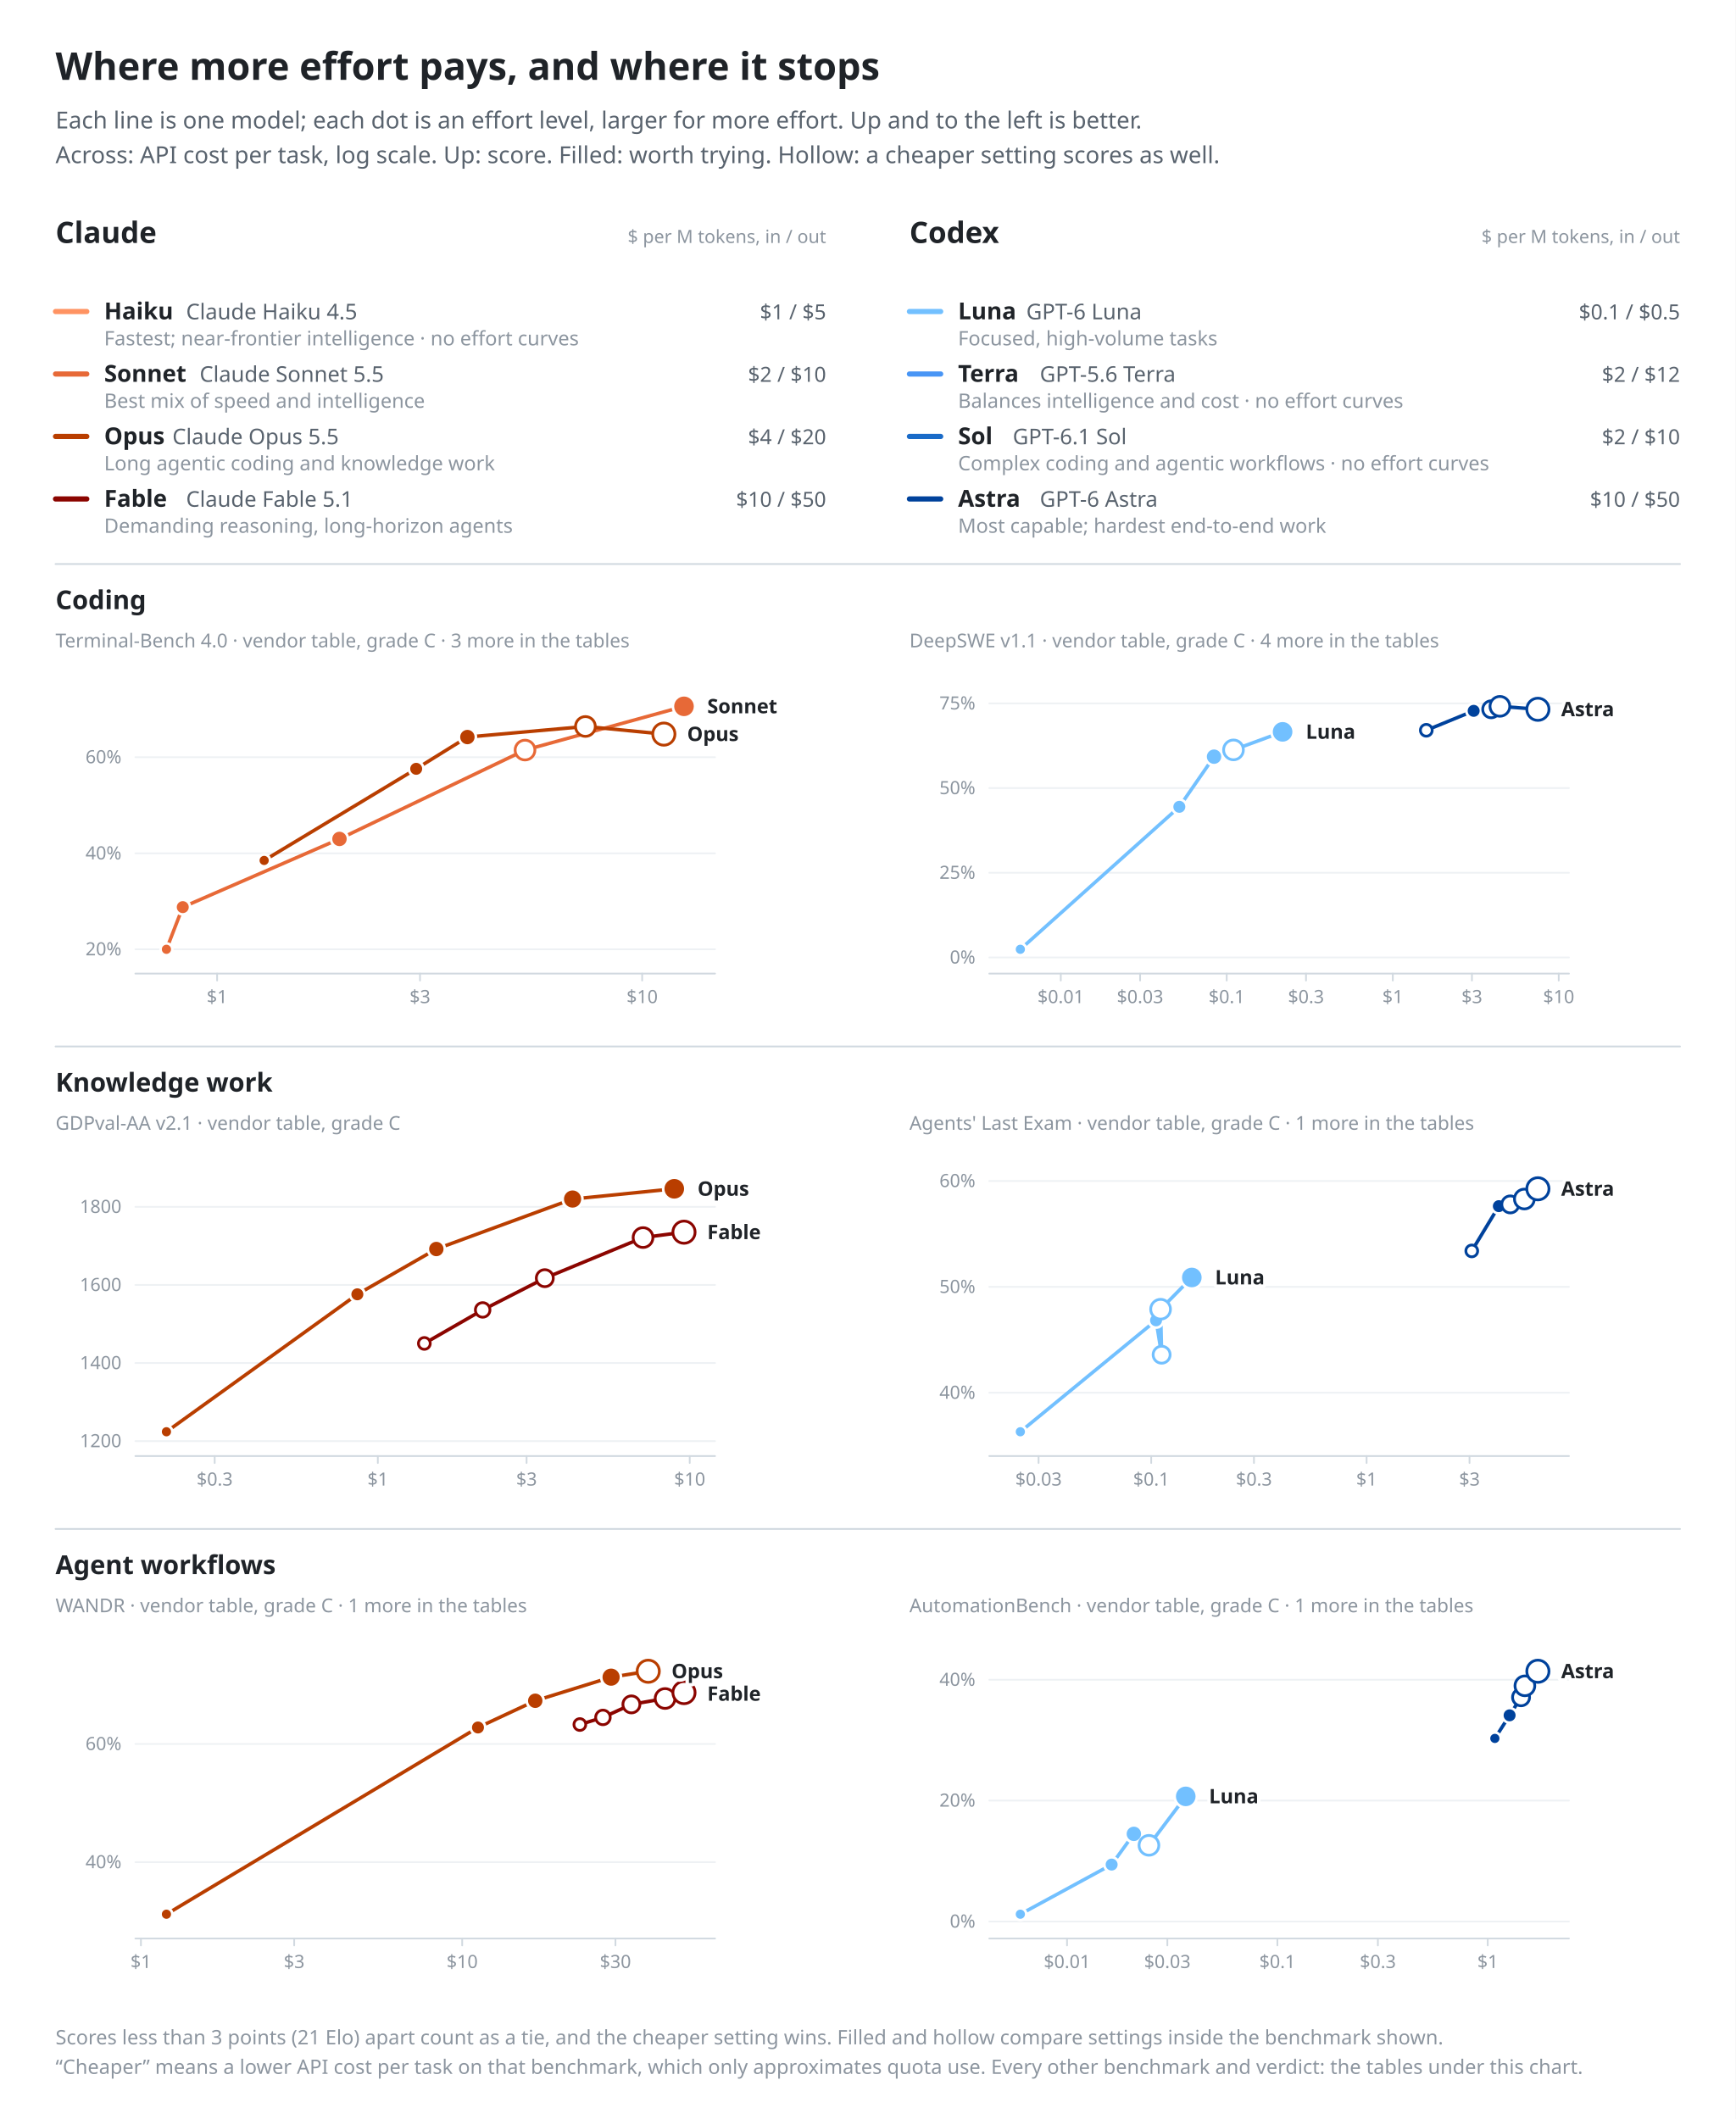
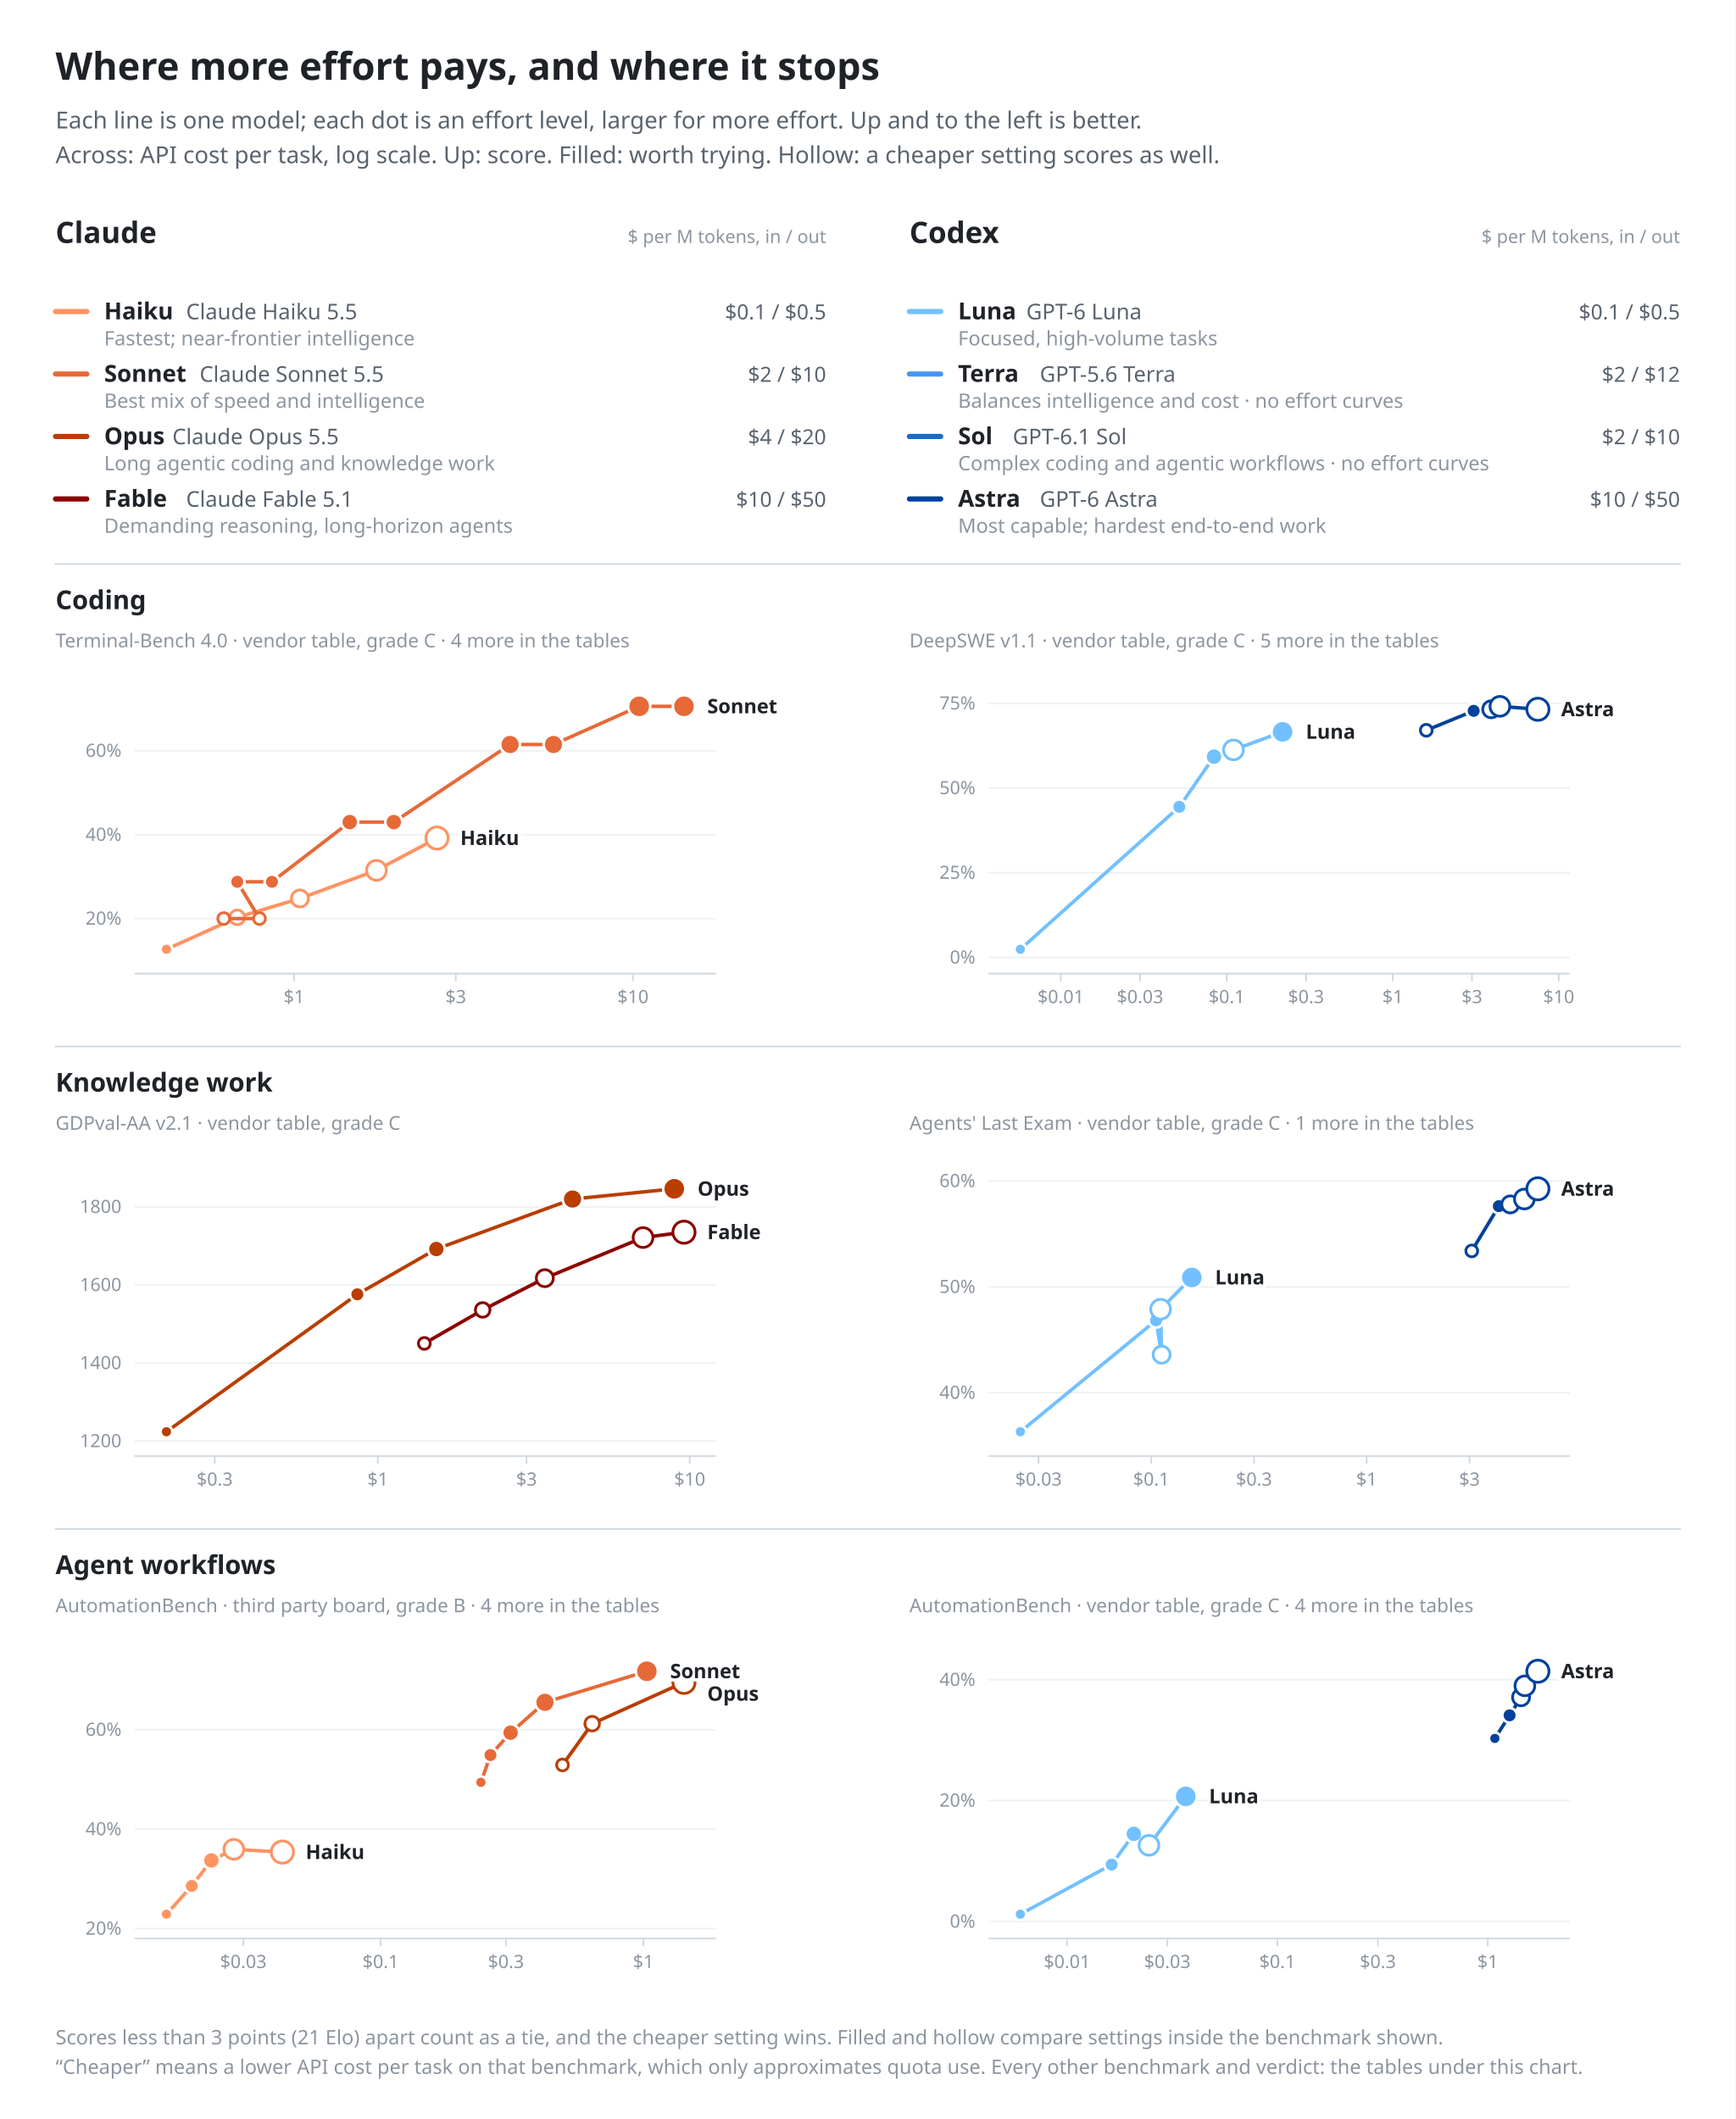
<svg xmlns="http://www.w3.org/2000/svg" width="1000" height="1221" viewBox="0 0 1000 1221" font-family="-apple-system, BlinkMacSystemFont, 'Segoe UI', 'Noto Sans', Helvetica, Arial, sans-serif" role="img">
  <rect width="100%" height="100%" fill="#ffffff" />
  <text x="32.0" y="46.0" font-size="22" font-weight="600" fill="#1f2328" text-anchor="start">Where more effort pays, and where it stops</text>
  <text x="32.0" y="74.0" font-size="13.5" font-weight="400" fill="#59636e" text-anchor="start">Each line is one model; each dot is an effort level, larger for more effort. Up and to the left is better.</text>
  <text x="32.0" y="94.0" font-size="13.5" font-weight="400" fill="#59636e" text-anchor="start">Across: API cost per task, log scale. Up: score. Filled: worth trying. Hollow: a cheaper setting scores as well.</text>
  <text x="32.0" y="140.0" font-size="17" font-weight="600" fill="#1f2328" text-anchor="start">Claude</text>
  <text x="476.0" y="140.0" font-size="10.5" font-weight="400" fill="#8c959f" text-anchor="end">$ per M tokens, in / out</text>
  <line x1="32.0" y1="179.5" x2="50.0" y2="179.5" stroke="#ff9362" stroke-width="3" stroke-linecap="round" />
  <text x="60.0" y="184.0" font-size="13.5" font-weight="600" fill="#1f2328" text-anchor="start">Haiku</text>
-   <text x="107.2" y="184.0" font-size="12.5" font-weight="400" fill="#59636e" text-anchor="start">Claude Haiku 4.5</text>
-   <text x="476.0" y="184.0" font-size="12" font-weight="400" fill="#59636e" text-anchor="end">$1 / $5</text>
-   <text x="60.0" y="199.0" font-size="11.5" font-weight="400" fill="#8c959f" text-anchor="start">Fastest; near-frontier intelligence · no effort curves</text>
+   <text x="107.2" y="184.0" font-size="12.5" font-weight="400" fill="#59636e" text-anchor="start">Claude Haiku 5.5</text>
+   <text x="476.0" y="184.0" font-size="12" font-weight="400" fill="#59636e" text-anchor="end">$0.1 / $0.5</text>
+   <text x="60.0" y="199.0" font-size="11.5" font-weight="400" fill="#8c959f" text-anchor="start">Fastest; near-frontier intelligence</text>
  <line x1="32.0" y1="215.5" x2="50.0" y2="215.5" stroke="#e76937" stroke-width="3" stroke-linecap="round" />
  <text x="60.0" y="220.0" font-size="13.5" font-weight="600" fill="#1f2328" text-anchor="start">Sonnet</text>
  <text x="115.0" y="220.0" font-size="12.5" font-weight="400" fill="#59636e" text-anchor="start">Claude Sonnet 5.5</text>
  <text x="476.0" y="220.0" font-size="12" font-weight="400" fill="#59636e" text-anchor="end">$2 / $10</text>
  <text x="60.0" y="235.0" font-size="11.5" font-weight="400" fill="#8c959f" text-anchor="start">Best mix of speed and intelligence</text>
  <line x1="32.0" y1="251.5" x2="50.0" y2="251.5" stroke="#b93e00" stroke-width="3" stroke-linecap="round" />
  <text x="60.0" y="256.0" font-size="13.5" font-weight="600" fill="#1f2328" text-anchor="start">Opus</text>
  <text x="99.3" y="256.0" font-size="12.5" font-weight="400" fill="#59636e" text-anchor="start">Claude Opus 5.5</text>
  <text x="476.0" y="256.0" font-size="12" font-weight="400" fill="#59636e" text-anchor="end">$4 / $20</text>
  <text x="60.0" y="271.0" font-size="11.5" font-weight="400" fill="#8c959f" text-anchor="start">Long agentic coding and knowledge work</text>
  <line x1="32.0" y1="287.5" x2="50.0" y2="287.5" stroke="#8b0500" stroke-width="3" stroke-linecap="round" />
  <text x="60.0" y="292.0" font-size="13.5" font-weight="600" fill="#1f2328" text-anchor="start">Fable</text>
  <text x="107.2" y="292.0" font-size="12.5" font-weight="400" fill="#59636e" text-anchor="start">Claude Fable 5.1</text>
  <text x="476.0" y="292.0" font-size="12" font-weight="400" fill="#59636e" text-anchor="end">$10 / $50</text>
  <text x="60.0" y="307.0" font-size="11.5" font-weight="400" fill="#8c959f" text-anchor="start">Demanding reasoning, long-horizon agents</text>
  <text x="524.0" y="140.0" font-size="17" font-weight="600" fill="#1f2328" text-anchor="start">Codex</text>
  <text x="968.0" y="140.0" font-size="10.5" font-weight="400" fill="#8c959f" text-anchor="end">$ per M tokens, in / out</text>
  <line x1="524.0" y1="179.5" x2="542.0" y2="179.5" stroke="#72c0ff" stroke-width="3" stroke-linecap="round" />
  <text x="552.0" y="184.0" font-size="13.5" font-weight="600" fill="#1f2328" text-anchor="start">Luna</text>
  <text x="591.3" y="184.0" font-size="12.5" font-weight="400" fill="#59636e" text-anchor="start">GPT-6 Luna</text>
  <text x="968.0" y="184.0" font-size="12" font-weight="400" fill="#59636e" text-anchor="end">$0.1 / $0.5</text>
  <text x="552.0" y="199.0" font-size="11.5" font-weight="400" fill="#8c959f" text-anchor="start">Focused, high-volume tasks</text>
  <line x1="524.0" y1="215.5" x2="542.0" y2="215.5" stroke="#4895f5" stroke-width="3" stroke-linecap="round" />
  <text x="552.0" y="220.0" font-size="13.5" font-weight="600" fill="#1f2328" text-anchor="start">Terra</text>
  <text x="599.1" y="220.0" font-size="12.5" font-weight="400" fill="#59636e" text-anchor="start">GPT-5.6 Terra</text>
  <text x="968.0" y="220.0" font-size="12" font-weight="400" fill="#59636e" text-anchor="end">$2 / $12</text>
  <text x="552.0" y="235.0" font-size="11.5" font-weight="400" fill="#8c959f" text-anchor="start">Balances intelligence and cost · no effort curves</text>
  <line x1="524.0" y1="251.5" x2="542.0" y2="251.5" stroke="#1a6bc8" stroke-width="3" stroke-linecap="round" />
  <text x="552.0" y="256.0" font-size="13.5" font-weight="600" fill="#1f2328" text-anchor="start">Sol</text>
  <text x="583.5" y="256.0" font-size="12.5" font-weight="400" fill="#59636e" text-anchor="start">GPT-6.1 Sol</text>
  <text x="968.0" y="256.0" font-size="12" font-weight="400" fill="#59636e" text-anchor="end">$2 / $10</text>
  <text x="552.0" y="271.0" font-size="11.5" font-weight="400" fill="#8c959f" text-anchor="start">Complex coding and agentic workflows · no effort curves</text>
  <line x1="524.0" y1="287.5" x2="542.0" y2="287.5" stroke="#00429c" stroke-width="3" stroke-linecap="round" />
  <text x="552.0" y="292.0" font-size="13.5" font-weight="600" fill="#1f2328" text-anchor="start">Astra</text>
  <text x="599.1" y="292.0" font-size="12.5" font-weight="400" fill="#59636e" text-anchor="start">GPT-6 Astra</text>
  <text x="968.0" y="292.0" font-size="12" font-weight="400" fill="#59636e" text-anchor="end">$10 / $50</text>
  <text x="552.0" y="307.0" font-size="11.5" font-weight="400" fill="#8c959f" text-anchor="start">Most capable; hardest end-to-end work</text>
  <line x1="32.0" y1="325.0" x2="968.0" y2="325.0" stroke="#d1d9e0" stroke-width="1" stroke-linecap="round" />
  <text x="32.0" y="351.0" font-size="15" font-weight="600" fill="#1f2328" text-anchor="start">Coding</text>
-   <text x="32.0" y="373.0" font-size="11" font-weight="400" fill="#8c959f" text-anchor="start">Terminal-Bench 4.0 · vendor table, grade C · 3 more in the tables</text>
-   <line x1="78.0" y1="547.0" x2="412.0" y2="547.0" stroke="#eef1f4" stroke-width="1" stroke-linecap="round" />
-   <text x="70.0" y="550.5" font-size="10.5" font-weight="400" fill="#8c959f" text-anchor="end">20%</text>
-   <line x1="78.0" y1="491.7" x2="412.0" y2="491.7" stroke="#eef1f4" stroke-width="1" stroke-linecap="round" />
-   <text x="70.0" y="495.2" font-size="10.5" font-weight="400" fill="#8c959f" text-anchor="end">40%</text>
-   <line x1="78.0" y1="436.3" x2="412.0" y2="436.3" stroke="#eef1f4" stroke-width="1" stroke-linecap="round" />
-   <text x="70.0" y="439.8" font-size="10.5" font-weight="400" fill="#8c959f" text-anchor="end">60%</text>
+   <text x="32.0" y="373.0" font-size="11" font-weight="400" fill="#8c959f" text-anchor="start">Terminal-Bench 4.0 · vendor table, grade C · 4 more in the tables</text>
+   <line x1="78.0" y1="529.3" x2="412.0" y2="529.3" stroke="#eef1f4" stroke-width="1" stroke-linecap="round" />
+   <text x="70.0" y="532.8" font-size="10.5" font-weight="400" fill="#8c959f" text-anchor="end">20%</text>
+   <line x1="78.0" y1="481.0" x2="412.0" y2="481.0" stroke="#eef1f4" stroke-width="1" stroke-linecap="round" />
+   <text x="70.0" y="484.5" font-size="10.5" font-weight="400" fill="#8c959f" text-anchor="end">40%</text>
+   <line x1="78.0" y1="432.6" x2="412.0" y2="432.6" stroke="#eef1f4" stroke-width="1" stroke-linecap="round" />
+   <text x="70.0" y="436.1" font-size="10.5" font-weight="400" fill="#8c959f" text-anchor="end">60%</text>
  <line x1="78.0" y1="561.0" x2="412.0" y2="561.0" stroke="#d1d9e0" stroke-width="1" stroke-linecap="round" />
-   <line x1="125.1" y1="561.0" x2="125.1" y2="565.0" stroke="#d1d9e0" stroke-width="1" stroke-linecap="round" />
-   <text x="125.1" y="578.0" font-size="10.5" font-weight="400" fill="#8c959f" text-anchor="middle">$1</text>
-   <line x1="242.0" y1="561.0" x2="242.0" y2="565.0" stroke="#d1d9e0" stroke-width="1" stroke-linecap="round" />
-   <text x="242.0" y="578.0" font-size="10.5" font-weight="400" fill="#8c959f" text-anchor="middle">$3</text>
-   <line x1="370.0" y1="561.0" x2="370.0" y2="565.0" stroke="#d1d9e0" stroke-width="1" stroke-linecap="round" />
-   <text x="370.0" y="578.0" font-size="10.5" font-weight="400" fill="#8c959f" text-anchor="middle">$10</text>
-   <path d="M95.9,547.0 L105.3,522.7 L195.6,483.4 L302.5,432.2 L394.1,407.0" fill="none" stroke="#e76937" stroke-width="2" stroke-linejoin="round" stroke-linecap="round" />
-   <circle cx="95.9" cy="547.0" r="3.4" fill="#e76937" stroke="#ffffff" stroke-width="1.5" />
-   <circle cx="105.3" cy="522.7" r="4.2" fill="#e76937" stroke="#ffffff" stroke-width="1.5" />
-   <circle cx="195.6" cy="483.4" r="4.9" fill="#e76937" stroke="#ffffff" stroke-width="1.5" />
-   <circle cx="302.5" cy="432.2" r="5.7" fill="#ffffff" stroke="#e76937" stroke-width="1.6" />
+   <line x1="169.4" y1="561.0" x2="169.4" y2="565.0" stroke="#d1d9e0" stroke-width="1" stroke-linecap="round" />
+   <text x="169.4" y="578.0" font-size="10.5" font-weight="400" fill="#8c959f" text-anchor="middle">$1</text>
+   <line x1="262.6" y1="561.0" x2="262.6" y2="565.0" stroke="#d1d9e0" stroke-width="1" stroke-linecap="round" />
+   <text x="262.6" y="578.0" font-size="10.5" font-weight="400" fill="#8c959f" text-anchor="middle">$3</text>
+   <line x1="364.7" y1="561.0" x2="364.7" y2="565.0" stroke="#d1d9e0" stroke-width="1" stroke-linecap="round" />
+   <text x="364.7" y="578.0" font-size="10.5" font-weight="400" fill="#8c959f" text-anchor="middle">$10</text>
+   <path d="M95.9,547.0 L136.7,528.6 L172.8,517.7 L216.9,501.5 L251.8,482.9" fill="none" stroke="#ff9362" stroke-width="2" stroke-linejoin="round" stroke-linecap="round" />
+   <circle cx="95.9" cy="547.0" r="3.4" fill="#ff9362" stroke="#ffffff" stroke-width="1.5" />
+   <circle cx="136.7" cy="528.6" r="4.2" fill="#ffffff" stroke="#ff9362" stroke-width="1.6" />
+   <circle cx="172.8" cy="517.7" r="4.9" fill="#ffffff" stroke="#ff9362" stroke-width="1.6" />
+   <circle cx="216.9" cy="501.5" r="5.7" fill="#ffffff" stroke="#ff9362" stroke-width="1.6" />
+   <circle cx="251.8" cy="482.9" r="6.4" fill="#ffffff" stroke="#ff9362" stroke-width="1.6" />
+   <path d="M128.9,529.3 L149.5,529.3 L136.7,508.1 L156.7,508.1 L201.5,473.7 L226.9,473.7 L293.9,429.0 L318.9,429.0 L368.3,407.0 L394.1,407.0" fill="none" stroke="#e76937" stroke-width="2" stroke-linejoin="round" stroke-linecap="round" />
+   <circle cx="128.9" cy="529.3" r="3.4" fill="#ffffff" stroke="#e76937" stroke-width="1.6" />
+   <circle cx="149.5" cy="529.3" r="3.4" fill="#ffffff" stroke="#e76937" stroke-width="1.6" />
+   <circle cx="136.7" cy="508.1" r="4.2" fill="#e76937" stroke="#ffffff" stroke-width="1.5" />
+   <circle cx="156.7" cy="508.1" r="4.2" fill="#e76937" stroke="#ffffff" stroke-width="1.5" />
+   <circle cx="201.5" cy="473.7" r="4.9" fill="#e76937" stroke="#ffffff" stroke-width="1.5" />
+   <circle cx="226.9" cy="473.7" r="4.9" fill="#e76937" stroke="#ffffff" stroke-width="1.5" />
+   <circle cx="293.9" cy="429.0" r="5.7" fill="#e76937" stroke="#ffffff" stroke-width="1.5" />
+   <circle cx="318.9" cy="429.0" r="5.7" fill="#e76937" stroke="#ffffff" stroke-width="1.5" />
+   <circle cx="368.3" cy="407.0" r="6.4" fill="#e76937" stroke="#ffffff" stroke-width="1.5" />
  <circle cx="394.1" cy="407.0" r="6.4" fill="#e76937" stroke="#ffffff" stroke-width="1.5" />
-   <path d="M152.2,495.8 L239.8,443.0 L269.3,424.7 L337.3,418.6 L382.5,423.0" fill="none" stroke="#b93e00" stroke-width="2" stroke-linejoin="round" stroke-linecap="round" />
-   <circle cx="152.2" cy="495.8" r="3.4" fill="#b93e00" stroke="#ffffff" stroke-width="1.5" />
-   <circle cx="239.8" cy="443.0" r="4.2" fill="#b93e00" stroke="#ffffff" stroke-width="1.5" />
-   <circle cx="269.3" cy="424.7" r="4.9" fill="#b93e00" stroke="#ffffff" stroke-width="1.5" />
-   <circle cx="337.3" cy="418.6" r="5.7" fill="#ffffff" stroke="#b93e00" stroke-width="1.6" />
-   <circle cx="382.5" cy="423.0" r="6.4" fill="#ffffff" stroke="#b93e00" stroke-width="1.6" />
  <text x="407.5" y="411.0" font-size="11.5" font-weight="600" fill="#1f2328" text-anchor="start" stroke="#ffffff" stroke-width="4" stroke-linejoin="round" paint-order="stroke">Sonnet</text>
-   <text x="395.9" y="427.0" font-size="11.5" font-weight="600" fill="#1f2328" text-anchor="start" stroke="#ffffff" stroke-width="4" stroke-linejoin="round" paint-order="stroke">Opus</text>
-   <text x="524.0" y="373.0" font-size="11" font-weight="400" fill="#8c959f" text-anchor="start">DeepSWE v1.1 · vendor table, grade C · 4 more in the tables</text>
+   <text x="265.2" y="486.9" font-size="11.5" font-weight="600" fill="#1f2328" text-anchor="start" stroke="#ffffff" stroke-width="4" stroke-linejoin="round" paint-order="stroke">Haiku</text>
+   <text x="524.0" y="373.0" font-size="11" font-weight="400" fill="#8c959f" text-anchor="start">DeepSWE v1.1 · vendor table, grade C · 5 more in the tables</text>
  <line x1="570.0" y1="551.7" x2="904.0" y2="551.7" stroke="#eef1f4" stroke-width="1" stroke-linecap="round" />
  <text x="562.0" y="555.2" font-size="10.5" font-weight="400" fill="#8c959f" text-anchor="end">0%</text>
  <line x1="570.0" y1="502.9" x2="904.0" y2="502.9" stroke="#eef1f4" stroke-width="1" stroke-linecap="round" />
  <text x="562.0" y="506.4" font-size="10.5" font-weight="400" fill="#8c959f" text-anchor="end">25%</text>
  <line x1="570.0" y1="454.1" x2="904.0" y2="454.1" stroke="#eef1f4" stroke-width="1" stroke-linecap="round" />
  <text x="562.0" y="457.6" font-size="10.5" font-weight="400" fill="#8c959f" text-anchor="end">50%</text>
  <line x1="570.0" y1="405.3" x2="904.0" y2="405.3" stroke="#eef1f4" stroke-width="1" stroke-linecap="round" />
  <text x="562.0" y="408.8" font-size="10.5" font-weight="400" fill="#8c959f" text-anchor="end">75%</text>
  <line x1="570.0" y1="561.0" x2="904.0" y2="561.0" stroke="#d1d9e0" stroke-width="1" stroke-linecap="round" />
  <line x1="611.2" y1="561.0" x2="611.2" y2="565.0" stroke="#d1d9e0" stroke-width="1" stroke-linecap="round" />
  <text x="611.2" y="578.0" font-size="10.5" font-weight="400" fill="#8c959f" text-anchor="middle">$0.01</text>
  <line x1="656.9" y1="561.0" x2="656.9" y2="565.0" stroke="#d1d9e0" stroke-width="1" stroke-linecap="round" />
  <text x="656.9" y="578.0" font-size="10.5" font-weight="400" fill="#8c959f" text-anchor="middle">$0.03</text>
  <line x1="706.8" y1="561.0" x2="706.8" y2="565.0" stroke="#d1d9e0" stroke-width="1" stroke-linecap="round" />
  <text x="706.8" y="578.0" font-size="10.5" font-weight="400" fill="#8c959f" text-anchor="middle">$0.1</text>
  <line x1="752.5" y1="561.0" x2="752.5" y2="565.0" stroke="#d1d9e0" stroke-width="1" stroke-linecap="round" />
  <text x="752.5" y="578.0" font-size="10.5" font-weight="400" fill="#8c959f" text-anchor="middle">$0.3</text>
  <line x1="802.5" y1="561.0" x2="802.5" y2="565.0" stroke="#d1d9e0" stroke-width="1" stroke-linecap="round" />
  <text x="802.5" y="578.0" font-size="10.5" font-weight="400" fill="#8c959f" text-anchor="middle">$1</text>
  <line x1="848.1" y1="561.0" x2="848.1" y2="565.0" stroke="#d1d9e0" stroke-width="1" stroke-linecap="round" />
  <text x="848.1" y="578.0" font-size="10.5" font-weight="400" fill="#8c959f" text-anchor="middle">$3</text>
  <line x1="898.1" y1="561.0" x2="898.1" y2="565.0" stroke="#d1d9e0" stroke-width="1" stroke-linecap="round" />
  <text x="898.1" y="578.0" font-size="10.5" font-weight="400" fill="#8c959f" text-anchor="middle">$10</text>
  <path d="M587.9,547.0 L679.5,464.9 L699.5,436.0 L710.7,432.1 L739.0,421.7" fill="none" stroke="#72c0ff" stroke-width="2" stroke-linejoin="round" stroke-linecap="round" />
  <circle cx="587.9" cy="547.0" r="3.4" fill="#72c0ff" stroke="#ffffff" stroke-width="1.5" />
  <circle cx="679.5" cy="464.9" r="4.2" fill="#72c0ff" stroke="#ffffff" stroke-width="1.5" />
  <circle cx="699.5" cy="436.0" r="4.9" fill="#72c0ff" stroke="#ffffff" stroke-width="1.5" />
  <circle cx="710.7" cy="432.1" r="5.7" fill="#ffffff" stroke="#72c0ff" stroke-width="1.6" />
  <circle cx="739.0" cy="421.7" r="6.4" fill="#72c0ff" stroke="#ffffff" stroke-width="1.5" />
  <path d="M821.8,420.8 L849.1,409.6 L859.2,408.7 L864.2,407.0 L886.1,408.7" fill="none" stroke="#00429c" stroke-width="2" stroke-linejoin="round" stroke-linecap="round" />
  <circle cx="821.8" cy="420.8" r="3.4" fill="#ffffff" stroke="#00429c" stroke-width="1.6" />
  <circle cx="849.1" cy="409.6" r="4.2" fill="#00429c" stroke="#ffffff" stroke-width="1.5" />
  <circle cx="859.2" cy="408.7" r="4.9" fill="#ffffff" stroke="#00429c" stroke-width="1.6" />
  <circle cx="864.2" cy="407.0" r="5.7" fill="#ffffff" stroke="#00429c" stroke-width="1.6" />
  <circle cx="886.1" cy="408.7" r="6.4" fill="#ffffff" stroke="#00429c" stroke-width="1.6" />
  <text x="899.5" y="412.7" font-size="11.5" font-weight="600" fill="#1f2328" text-anchor="start" stroke="#ffffff" stroke-width="4" stroke-linejoin="round" paint-order="stroke">Astra</text>
  <text x="752.4" y="425.7" font-size="11.5" font-weight="600" fill="#1f2328" text-anchor="start" stroke="#ffffff" stroke-width="4" stroke-linejoin="round" paint-order="stroke">Luna</text>
  <line x1="32.0" y1="603.0" x2="968.0" y2="603.0" stroke="#d1d9e0" stroke-width="1" stroke-linecap="round" />
  <text x="32.0" y="629.0" font-size="15" font-weight="600" fill="#1f2328" text-anchor="start">Knowledge work</text>
  <text x="32.0" y="651.0" font-size="11" font-weight="400" fill="#8c959f" text-anchor="start">GDPval-AA v2.1 · vendor table, grade C</text>
  <line x1="78.0" y1="830.4" x2="412.0" y2="830.4" stroke="#eef1f4" stroke-width="1" stroke-linecap="round" />
  <text x="70.0" y="833.9" font-size="10.5" font-weight="400" fill="#8c959f" text-anchor="end">1200</text>
  <line x1="78.0" y1="785.4" x2="412.0" y2="785.4" stroke="#eef1f4" stroke-width="1" stroke-linecap="round" />
  <text x="70.0" y="788.9" font-size="10.5" font-weight="400" fill="#8c959f" text-anchor="end">1400</text>
  <line x1="78.0" y1="740.4" x2="412.0" y2="740.4" stroke="#eef1f4" stroke-width="1" stroke-linecap="round" />
  <text x="70.0" y="743.9" font-size="10.5" font-weight="400" fill="#8c959f" text-anchor="end">1600</text>
  <line x1="78.0" y1="695.4" x2="412.0" y2="695.4" stroke="#eef1f4" stroke-width="1" stroke-linecap="round" />
  <text x="70.0" y="698.9" font-size="10.5" font-weight="400" fill="#8c959f" text-anchor="end">1800</text>
  <line x1="78.0" y1="839.0" x2="412.0" y2="839.0" stroke="#d1d9e0" stroke-width="1" stroke-linecap="round" />
  <line x1="123.7" y1="839.0" x2="123.7" y2="843.0" stroke="#d1d9e0" stroke-width="1" stroke-linecap="round" />
  <text x="123.7" y="856.0" font-size="10.5" font-weight="400" fill="#8c959f" text-anchor="middle">$0.3</text>
  <line x1="217.7" y1="839.0" x2="217.7" y2="843.0" stroke="#d1d9e0" stroke-width="1" stroke-linecap="round" />
  <text x="217.7" y="856.0" font-size="10.5" font-weight="400" fill="#8c959f" text-anchor="middle">$1</text>
  <line x1="303.4" y1="839.0" x2="303.4" y2="843.0" stroke="#d1d9e0" stroke-width="1" stroke-linecap="round" />
  <text x="303.4" y="856.0" font-size="10.5" font-weight="400" fill="#8c959f" text-anchor="middle">$3</text>
  <line x1="397.4" y1="839.0" x2="397.4" y2="843.0" stroke="#d1d9e0" stroke-width="1" stroke-linecap="round" />
  <text x="397.4" y="856.0" font-size="10.5" font-weight="400" fill="#8c959f" text-anchor="middle">$10</text>
  <path d="M95.9,825.0 L205.9,745.8 L251.4,719.7 L329.9,690.9 L388.5,685.0" fill="none" stroke="#b93e00" stroke-width="2" stroke-linejoin="round" stroke-linecap="round" />
  <circle cx="95.9" cy="825.0" r="3.4" fill="#b93e00" stroke="#ffffff" stroke-width="1.5" />
  <circle cx="205.9" cy="745.8" r="4.2" fill="#b93e00" stroke="#ffffff" stroke-width="1.5" />
  <circle cx="251.4" cy="719.7" r="4.9" fill="#b93e00" stroke="#ffffff" stroke-width="1.5" />
  <circle cx="329.9" cy="690.9" r="5.7" fill="#b93e00" stroke="#ffffff" stroke-width="1.5" />
  <circle cx="388.5" cy="685.0" r="6.4" fill="#b93e00" stroke="#ffffff" stroke-width="1.5" />
  <path d="M244.5,774.1 L278.1,754.8 L313.9,736.5 L370.5,713.1 L394.1,710.0" fill="none" stroke="#8b0500" stroke-width="2" stroke-linejoin="round" stroke-linecap="round" />
  <circle cx="244.5" cy="774.1" r="3.4" fill="#ffffff" stroke="#8b0500" stroke-width="1.6" />
  <circle cx="278.1" cy="754.8" r="4.2" fill="#ffffff" stroke="#8b0500" stroke-width="1.6" />
  <circle cx="313.9" cy="736.5" r="4.9" fill="#ffffff" stroke="#8b0500" stroke-width="1.6" />
  <circle cx="370.5" cy="713.1" r="5.7" fill="#ffffff" stroke="#8b0500" stroke-width="1.6" />
  <circle cx="394.1" cy="710.0" r="6.4" fill="#ffffff" stroke="#8b0500" stroke-width="1.6" />
  <text x="401.9" y="689.0" font-size="11.5" font-weight="600" fill="#1f2328" text-anchor="start" stroke="#ffffff" stroke-width="4" stroke-linejoin="round" paint-order="stroke">Opus</text>
  <text x="407.5" y="714.0" font-size="11.5" font-weight="600" fill="#1f2328" text-anchor="start" stroke="#ffffff" stroke-width="4" stroke-linejoin="round" paint-order="stroke">Fable</text>
  <text x="524.0" y="651.0" font-size="11" font-weight="400" fill="#8c959f" text-anchor="start">Agents' Last Exam · vendor table, grade C · 1 more in the tables</text>
  <line x1="570.0" y1="802.5" x2="904.0" y2="802.5" stroke="#eef1f4" stroke-width="1" stroke-linecap="round" />
  <text x="562.0" y="806.0" font-size="10.5" font-weight="400" fill="#8c959f" text-anchor="end">40%</text>
  <line x1="570.0" y1="741.5" x2="904.0" y2="741.5" stroke="#eef1f4" stroke-width="1" stroke-linecap="round" />
  <text x="562.0" y="745.0" font-size="10.5" font-weight="400" fill="#8c959f" text-anchor="end">50%</text>
  <line x1="570.0" y1="680.5" x2="904.0" y2="680.5" stroke="#eef1f4" stroke-width="1" stroke-linecap="round" />
  <text x="562.0" y="684.0" font-size="10.5" font-weight="400" fill="#8c959f" text-anchor="end">60%</text>
  <line x1="570.0" y1="839.0" x2="904.0" y2="839.0" stroke="#d1d9e0" stroke-width="1" stroke-linecap="round" />
  <line x1="598.4" y1="839.0" x2="598.4" y2="843.0" stroke="#d1d9e0" stroke-width="1" stroke-linecap="round" />
  <text x="598.4" y="856.0" font-size="10.5" font-weight="400" fill="#8c959f" text-anchor="middle">$0.03</text>
  <line x1="663.3" y1="839.0" x2="663.3" y2="843.0" stroke="#d1d9e0" stroke-width="1" stroke-linecap="round" />
  <text x="663.3" y="856.0" font-size="10.5" font-weight="400" fill="#8c959f" text-anchor="middle">$0.1</text>
  <line x1="722.5" y1="839.0" x2="722.5" y2="843.0" stroke="#d1d9e0" stroke-width="1" stroke-linecap="round" />
  <text x="722.5" y="856.0" font-size="10.5" font-weight="400" fill="#8c959f" text-anchor="middle">$0.3</text>
  <line x1="787.4" y1="839.0" x2="787.4" y2="843.0" stroke="#d1d9e0" stroke-width="1" stroke-linecap="round" />
  <text x="787.4" y="856.0" font-size="10.5" font-weight="400" fill="#8c959f" text-anchor="middle">$1</text>
  <line x1="846.7" y1="839.0" x2="846.7" y2="843.0" stroke="#d1d9e0" stroke-width="1" stroke-linecap="round" />
  <text x="846.7" y="856.0" font-size="10.5" font-weight="400" fill="#8c959f" text-anchor="middle">$3</text>
  <path d="M587.9,825.0 L666.1,760.8 L669.3,780.6 L668.7,754.4 L686.7,736.1" fill="none" stroke="#72c0ff" stroke-width="2" stroke-linejoin="round" stroke-linecap="round" />
  <circle cx="587.9" cy="825.0" r="3.4" fill="#72c0ff" stroke="#ffffff" stroke-width="1.5" />
  <circle cx="666.1" cy="760.8" r="4.2" fill="#72c0ff" stroke="#ffffff" stroke-width="1.5" />
  <circle cx="669.3" cy="780.6" r="4.9" fill="#ffffff" stroke="#72c0ff" stroke-width="1.6" />
  <circle cx="668.7" cy="754.4" r="5.7" fill="#ffffff" stroke="#72c0ff" stroke-width="1.6" />
  <circle cx="686.7" cy="736.1" r="6.4" fill="#72c0ff" stroke="#ffffff" stroke-width="1.5" />
  <path d="M848.0,720.8 L863.6,695.0 L870.2,694.0 L878.3,690.9 L886.1,685.0" fill="none" stroke="#00429c" stroke-width="2" stroke-linejoin="round" stroke-linecap="round" />
  <circle cx="848.0" cy="720.8" r="3.4" fill="#ffffff" stroke="#00429c" stroke-width="1.6" />
  <circle cx="863.6" cy="695.0" r="4.2" fill="#00429c" stroke="#ffffff" stroke-width="1.5" />
  <circle cx="870.2" cy="694.0" r="4.9" fill="#ffffff" stroke="#00429c" stroke-width="1.6" />
  <circle cx="878.3" cy="690.9" r="5.7" fill="#ffffff" stroke="#00429c" stroke-width="1.6" />
  <circle cx="886.1" cy="685.0" r="6.4" fill="#ffffff" stroke="#00429c" stroke-width="1.6" />
  <text x="899.5" y="689.0" font-size="11.5" font-weight="600" fill="#1f2328" text-anchor="start" stroke="#ffffff" stroke-width="4" stroke-linejoin="round" paint-order="stroke">Astra</text>
  <text x="700.1" y="740.1" font-size="11.5" font-weight="600" fill="#1f2328" text-anchor="start" stroke="#ffffff" stroke-width="4" stroke-linejoin="round" paint-order="stroke">Luna</text>
  <line x1="32.0" y1="881.0" x2="968.0" y2="881.0" stroke="#d1d9e0" stroke-width="1" stroke-linecap="round" />
  <text x="32.0" y="907.0" font-size="15" font-weight="600" fill="#1f2328" text-anchor="start">Agent workflows</text>
-   <text x="32.0" y="929.0" font-size="11" font-weight="400" fill="#8c959f" text-anchor="start">WANDR · vendor table, grade C · 1 more in the tables</text>
-   <line x1="78.0" y1="1073.0" x2="412.0" y2="1073.0" stroke="#eef1f4" stroke-width="1" stroke-linecap="round" />
-   <text x="70.0" y="1076.5" font-size="10.5" font-weight="400" fill="#8c959f" text-anchor="end">40%</text>
-   <line x1="78.0" y1="1004.9" x2="412.0" y2="1004.9" stroke="#eef1f4" stroke-width="1" stroke-linecap="round" />
-   <text x="70.0" y="1008.4" font-size="10.5" font-weight="400" fill="#8c959f" text-anchor="end">60%</text>
+   <text x="32.0" y="929.0" font-size="11" font-weight="400" fill="#8c959f" text-anchor="start">AutomationBench · third party board, grade B · 4 more in the tables</text>
+   <line x1="78.0" y1="1111.3" x2="412.0" y2="1111.3" stroke="#eef1f4" stroke-width="1" stroke-linecap="round" />
+   <text x="70.0" y="1114.8" font-size="10.5" font-weight="400" fill="#8c959f" text-anchor="end">20%</text>
+   <line x1="78.0" y1="1054.0" x2="412.0" y2="1054.0" stroke="#eef1f4" stroke-width="1" stroke-linecap="round" />
+   <text x="70.0" y="1057.5" font-size="10.5" font-weight="400" fill="#8c959f" text-anchor="end">40%</text>
+   <line x1="78.0" y1="996.7" x2="412.0" y2="996.7" stroke="#eef1f4" stroke-width="1" stroke-linecap="round" />
+   <text x="70.0" y="1000.2" font-size="10.5" font-weight="400" fill="#8c959f" text-anchor="end">60%</text>
  <line x1="78.0" y1="1117.0" x2="412.0" y2="1117.0" stroke="#d1d9e0" stroke-width="1" stroke-linecap="round" />
-   <line x1="81.2" y1="1117.0" x2="81.2" y2="1121.0" stroke="#d1d9e0" stroke-width="1" stroke-linecap="round" />
-   <text x="81.2" y="1134.0" font-size="10.5" font-weight="400" fill="#8c959f" text-anchor="middle">$1</text>
-   <line x1="169.5" y1="1117.0" x2="169.5" y2="1121.0" stroke="#d1d9e0" stroke-width="1" stroke-linecap="round" />
-   <text x="169.5" y="1134.0" font-size="10.5" font-weight="400" fill="#8c959f" text-anchor="middle">$3</text>
-   <line x1="266.3" y1="1117.0" x2="266.3" y2="1121.0" stroke="#d1d9e0" stroke-width="1" stroke-linecap="round" />
-   <text x="266.3" y="1134.0" font-size="10.5" font-weight="400" fill="#8c959f" text-anchor="middle">$10</text>
-   <line x1="354.6" y1="1117.0" x2="354.6" y2="1121.0" stroke="#d1d9e0" stroke-width="1" stroke-linecap="round" />
-   <text x="354.6" y="1134.0" font-size="10.5" font-weight="400" fill="#8c959f" text-anchor="middle">$30</text>
-   <path d="M95.9,1103.0 L275.4,995.4 L308.4,980.0 L352.1,966.4 L373.5,963.0" fill="none" stroke="#b93e00" stroke-width="2" stroke-linejoin="round" stroke-linecap="round" />
-   <circle cx="95.9" cy="1103.0" r="3.4" fill="#b93e00" stroke="#ffffff" stroke-width="1.5" />
-   <circle cx="275.4" cy="995.4" r="4.2" fill="#b93e00" stroke="#ffffff" stroke-width="1.5" />
-   <circle cx="308.4" cy="980.0" r="4.9" fill="#b93e00" stroke="#ffffff" stroke-width="1.5" />
-   <circle cx="352.1" cy="966.4" r="5.7" fill="#b93e00" stroke="#ffffff" stroke-width="1.5" />
-   <circle cx="373.5" cy="963.0" r="6.4" fill="#ffffff" stroke="#b93e00" stroke-width="1.6" />
-   <path d="M334.1,993.7 L347.4,989.6 L363.8,982.1 L383.2,978.7 L394.1,975.3" fill="none" stroke="#8b0500" stroke-width="2" stroke-linejoin="round" stroke-linecap="round" />
-   <circle cx="334.1" cy="993.7" r="3.4" fill="#ffffff" stroke="#8b0500" stroke-width="1.6" />
-   <circle cx="347.4" cy="989.6" r="4.2" fill="#ffffff" stroke="#8b0500" stroke-width="1.6" />
-   <circle cx="363.8" cy="982.1" r="4.9" fill="#ffffff" stroke="#8b0500" stroke-width="1.6" />
-   <circle cx="383.2" cy="978.7" r="5.7" fill="#ffffff" stroke="#8b0500" stroke-width="1.6" />
-   <circle cx="394.1" cy="975.3" r="6.4" fill="#ffffff" stroke="#8b0500" stroke-width="1.6" />
-   <text x="386.9" y="967.0" font-size="11.5" font-weight="600" fill="#1f2328" text-anchor="start" stroke="#ffffff" stroke-width="4" stroke-linejoin="round" paint-order="stroke">Opus</text>
-   <text x="407.5" y="980.0" font-size="11.5" font-weight="600" fill="#1f2328" text-anchor="start" stroke="#ffffff" stroke-width="4" stroke-linejoin="round" paint-order="stroke">Fable</text>
-   <text x="524.0" y="929.0" font-size="11" font-weight="400" fill="#8c959f" text-anchor="start">AutomationBench · vendor table, grade C · 1 more in the tables</text>
+   <line x1="140.2" y1="1117.0" x2="140.2" y2="1121.0" stroke="#d1d9e0" stroke-width="1" stroke-linecap="round" />
+   <text x="140.2" y="1134.0" font-size="10.5" font-weight="400" fill="#8c959f" text-anchor="middle">$0.03</text>
+   <line x1="219.3" y1="1117.0" x2="219.3" y2="1121.0" stroke="#d1d9e0" stroke-width="1" stroke-linecap="round" />
+   <text x="219.3" y="1134.0" font-size="10.5" font-weight="400" fill="#8c959f" text-anchor="middle">$0.1</text>
+   <line x1="291.5" y1="1117.0" x2="291.5" y2="1121.0" stroke="#d1d9e0" stroke-width="1" stroke-linecap="round" />
+   <text x="291.5" y="1134.0" font-size="10.5" font-weight="400" fill="#8c959f" text-anchor="middle">$0.3</text>
+   <line x1="370.7" y1="1117.0" x2="370.7" y2="1121.0" stroke="#d1d9e0" stroke-width="1" stroke-linecap="round" />
+   <text x="370.7" y="1134.0" font-size="10.5" font-weight="400" fill="#8c959f" text-anchor="middle">$1</text>
+   <path d="M95.9,1103.0 L110.5,1086.7 L121.8,1072.0 L134.7,1065.6 L162.7,1067.2" fill="none" stroke="#ff9362" stroke-width="2" stroke-linejoin="round" stroke-linecap="round" />
+   <circle cx="95.9" cy="1103.0" r="3.4" fill="#ff9362" stroke="#ffffff" stroke-width="1.5" />
+   <circle cx="110.5" cy="1086.7" r="4.2" fill="#ff9362" stroke="#ffffff" stroke-width="1.5" />
+   <circle cx="121.8" cy="1072.0" r="4.9" fill="#ff9362" stroke="#ffffff" stroke-width="1.5" />
+   <circle cx="134.7" cy="1065.6" r="5.7" fill="#ffffff" stroke="#ff9362" stroke-width="1.6" />
+   <circle cx="162.7" cy="1067.2" r="6.4" fill="#ffffff" stroke="#ff9362" stroke-width="1.6" />
+   <path d="M277.1,1027.0 L282.6,1011.3 L294.2,998.4 L314.0,980.9 L372.7,963.0" fill="none" stroke="#e76937" stroke-width="2" stroke-linejoin="round" stroke-linecap="round" />
+   <circle cx="277.1" cy="1027.0" r="3.4" fill="#e76937" stroke="#ffffff" stroke-width="1.5" />
+   <circle cx="282.6" cy="1011.3" r="4.2" fill="#e76937" stroke="#ffffff" stroke-width="1.5" />
+   <circle cx="294.2" cy="998.4" r="4.9" fill="#e76937" stroke="#ffffff" stroke-width="1.5" />
+   <circle cx="314.0" cy="980.9" r="5.7" fill="#e76937" stroke="#ffffff" stroke-width="1.5" />
+   <circle cx="372.7" cy="963.0" r="6.4" fill="#e76937" stroke="#ffffff" stroke-width="1.5" />
+   <path d="M324.1,1017.0 L341.2,993.2 L394.1,969.4" fill="none" stroke="#b93e00" stroke-width="2" stroke-linejoin="round" stroke-linecap="round" />
+   <circle cx="324.1" cy="1017.0" r="3.4" fill="#ffffff" stroke="#b93e00" stroke-width="1.6" />
+   <circle cx="341.2" cy="993.2" r="4.2" fill="#ffffff" stroke="#b93e00" stroke-width="1.6" />
+   <circle cx="394.1" cy="969.4" r="6.4" fill="#ffffff" stroke="#b93e00" stroke-width="1.6" />
+   <text x="386.1" y="967.0" font-size="11.5" font-weight="600" fill="#1f2328" text-anchor="start" stroke="#ffffff" stroke-width="4" stroke-linejoin="round" paint-order="stroke">Sonnet</text>
+   <text x="407.5" y="980.0" font-size="11.5" font-weight="600" fill="#1f2328" text-anchor="start" stroke="#ffffff" stroke-width="4" stroke-linejoin="round" paint-order="stroke">Opus</text>
+   <text x="176.1" y="1071.2" font-size="11.5" font-weight="600" fill="#1f2328" text-anchor="start" stroke="#ffffff" stroke-width="4" stroke-linejoin="round" paint-order="stroke">Haiku</text>
+   <text x="524.0" y="929.0" font-size="11" font-weight="400" fill="#8c959f" text-anchor="start">AutomationBench · vendor table, grade C · 4 more in the tables</text>
  <line x1="570.0" y1="1107.2" x2="904.0" y2="1107.2" stroke="#eef1f4" stroke-width="1" stroke-linecap="round" />
  <text x="562.0" y="1110.7" font-size="10.5" font-weight="400" fill="#8c959f" text-anchor="end">0%</text>
  <line x1="570.0" y1="1037.5" x2="904.0" y2="1037.5" stroke="#eef1f4" stroke-width="1" stroke-linecap="round" />
  <text x="562.0" y="1041.0" font-size="10.5" font-weight="400" fill="#8c959f" text-anchor="end">20%</text>
  <line x1="570.0" y1="967.9" x2="904.0" y2="967.9" stroke="#eef1f4" stroke-width="1" stroke-linecap="round" />
  <text x="562.0" y="971.4" font-size="10.5" font-weight="400" fill="#8c959f" text-anchor="end">40%</text>
  <line x1="570.0" y1="1117.0" x2="904.0" y2="1117.0" stroke="#d1d9e0" stroke-width="1" stroke-linecap="round" />
  <line x1="614.8" y1="1117.0" x2="614.8" y2="1121.0" stroke="#d1d9e0" stroke-width="1" stroke-linecap="round" />
  <text x="614.8" y="1134.0" font-size="10.5" font-weight="400" fill="#8c959f" text-anchor="middle">$0.01</text>
  <line x1="672.6" y1="1117.0" x2="672.6" y2="1121.0" stroke="#d1d9e0" stroke-width="1" stroke-linecap="round" />
  <text x="672.6" y="1134.0" font-size="10.5" font-weight="400" fill="#8c959f" text-anchor="middle">$0.03</text>
  <line x1="736.0" y1="1117.0" x2="736.0" y2="1121.0" stroke="#d1d9e0" stroke-width="1" stroke-linecap="round" />
  <text x="736.0" y="1134.0" font-size="10.5" font-weight="400" fill="#8c959f" text-anchor="middle">$0.1</text>
  <line x1="793.9" y1="1117.0" x2="793.9" y2="1121.0" stroke="#d1d9e0" stroke-width="1" stroke-linecap="round" />
  <text x="793.9" y="1134.0" font-size="10.5" font-weight="400" fill="#8c959f" text-anchor="middle">$0.3</text>
  <line x1="857.2" y1="1117.0" x2="857.2" y2="1121.0" stroke="#d1d9e0" stroke-width="1" stroke-linecap="round" />
  <text x="857.2" y="1134.0" font-size="10.5" font-weight="400" fill="#8c959f" text-anchor="middle">$1</text>
  <path d="M587.9,1103.0 L640.5,1074.4 L653.3,1056.7 L662.0,1063.3 L683.2,1035.1" fill="none" stroke="#72c0ff" stroke-width="2" stroke-linejoin="round" stroke-linecap="round" />
  <circle cx="587.9" cy="1103.0" r="3.4" fill="#72c0ff" stroke="#ffffff" stroke-width="1.5" />
  <circle cx="640.5" cy="1074.4" r="4.2" fill="#72c0ff" stroke="#ffffff" stroke-width="1.5" />
  <circle cx="653.3" cy="1056.7" r="4.9" fill="#72c0ff" stroke="#ffffff" stroke-width="1.5" />
  <circle cx="662.0" cy="1063.3" r="5.7" fill="#ffffff" stroke="#72c0ff" stroke-width="1.6" />
  <circle cx="683.2" cy="1035.1" r="6.4" fill="#72c0ff" stroke="#ffffff" stroke-width="1.5" />
  <path d="M861.3,1001.7 L869.8,988.4 L876.4,978.0 L878.6,971.4 L886.1,963.0" fill="none" stroke="#00429c" stroke-width="2" stroke-linejoin="round" stroke-linecap="round" />
  <circle cx="861.3" cy="1001.7" r="3.4" fill="#00429c" stroke="#ffffff" stroke-width="1.5" />
  <circle cx="869.8" cy="988.4" r="4.2" fill="#00429c" stroke="#ffffff" stroke-width="1.5" />
  <circle cx="876.4" cy="978.0" r="4.9" fill="#ffffff" stroke="#00429c" stroke-width="1.6" />
  <circle cx="878.6" cy="971.4" r="5.7" fill="#ffffff" stroke="#00429c" stroke-width="1.6" />
  <circle cx="886.1" cy="963.0" r="6.4" fill="#ffffff" stroke="#00429c" stroke-width="1.6" />
  <text x="899.5" y="967.0" font-size="11.5" font-weight="600" fill="#1f2328" text-anchor="start" stroke="#ffffff" stroke-width="4" stroke-linejoin="round" paint-order="stroke">Astra</text>
  <text x="696.6" y="1039.1" font-size="11.5" font-weight="600" fill="#1f2328" text-anchor="start" stroke="#ffffff" stroke-width="4" stroke-linejoin="round" paint-order="stroke">Luna</text>
  <text x="32.0" y="1178.0" font-size="11.5" font-weight="400" fill="#8c959f" text-anchor="start">Scores less than 3 points (21 Elo) apart count as a tie, and the cheaper setting wins. Filled and hollow compare settings inside the benchmark shown.</text>
  <text x="32.0" y="1195.0" font-size="11.5" font-weight="400" fill="#8c959f" text-anchor="start">“Cheaper” means a lower API cost per task on that benchmark, which only approximates quota use. Every other benchmark and verdict: the tables under this chart.</text>
</svg>
